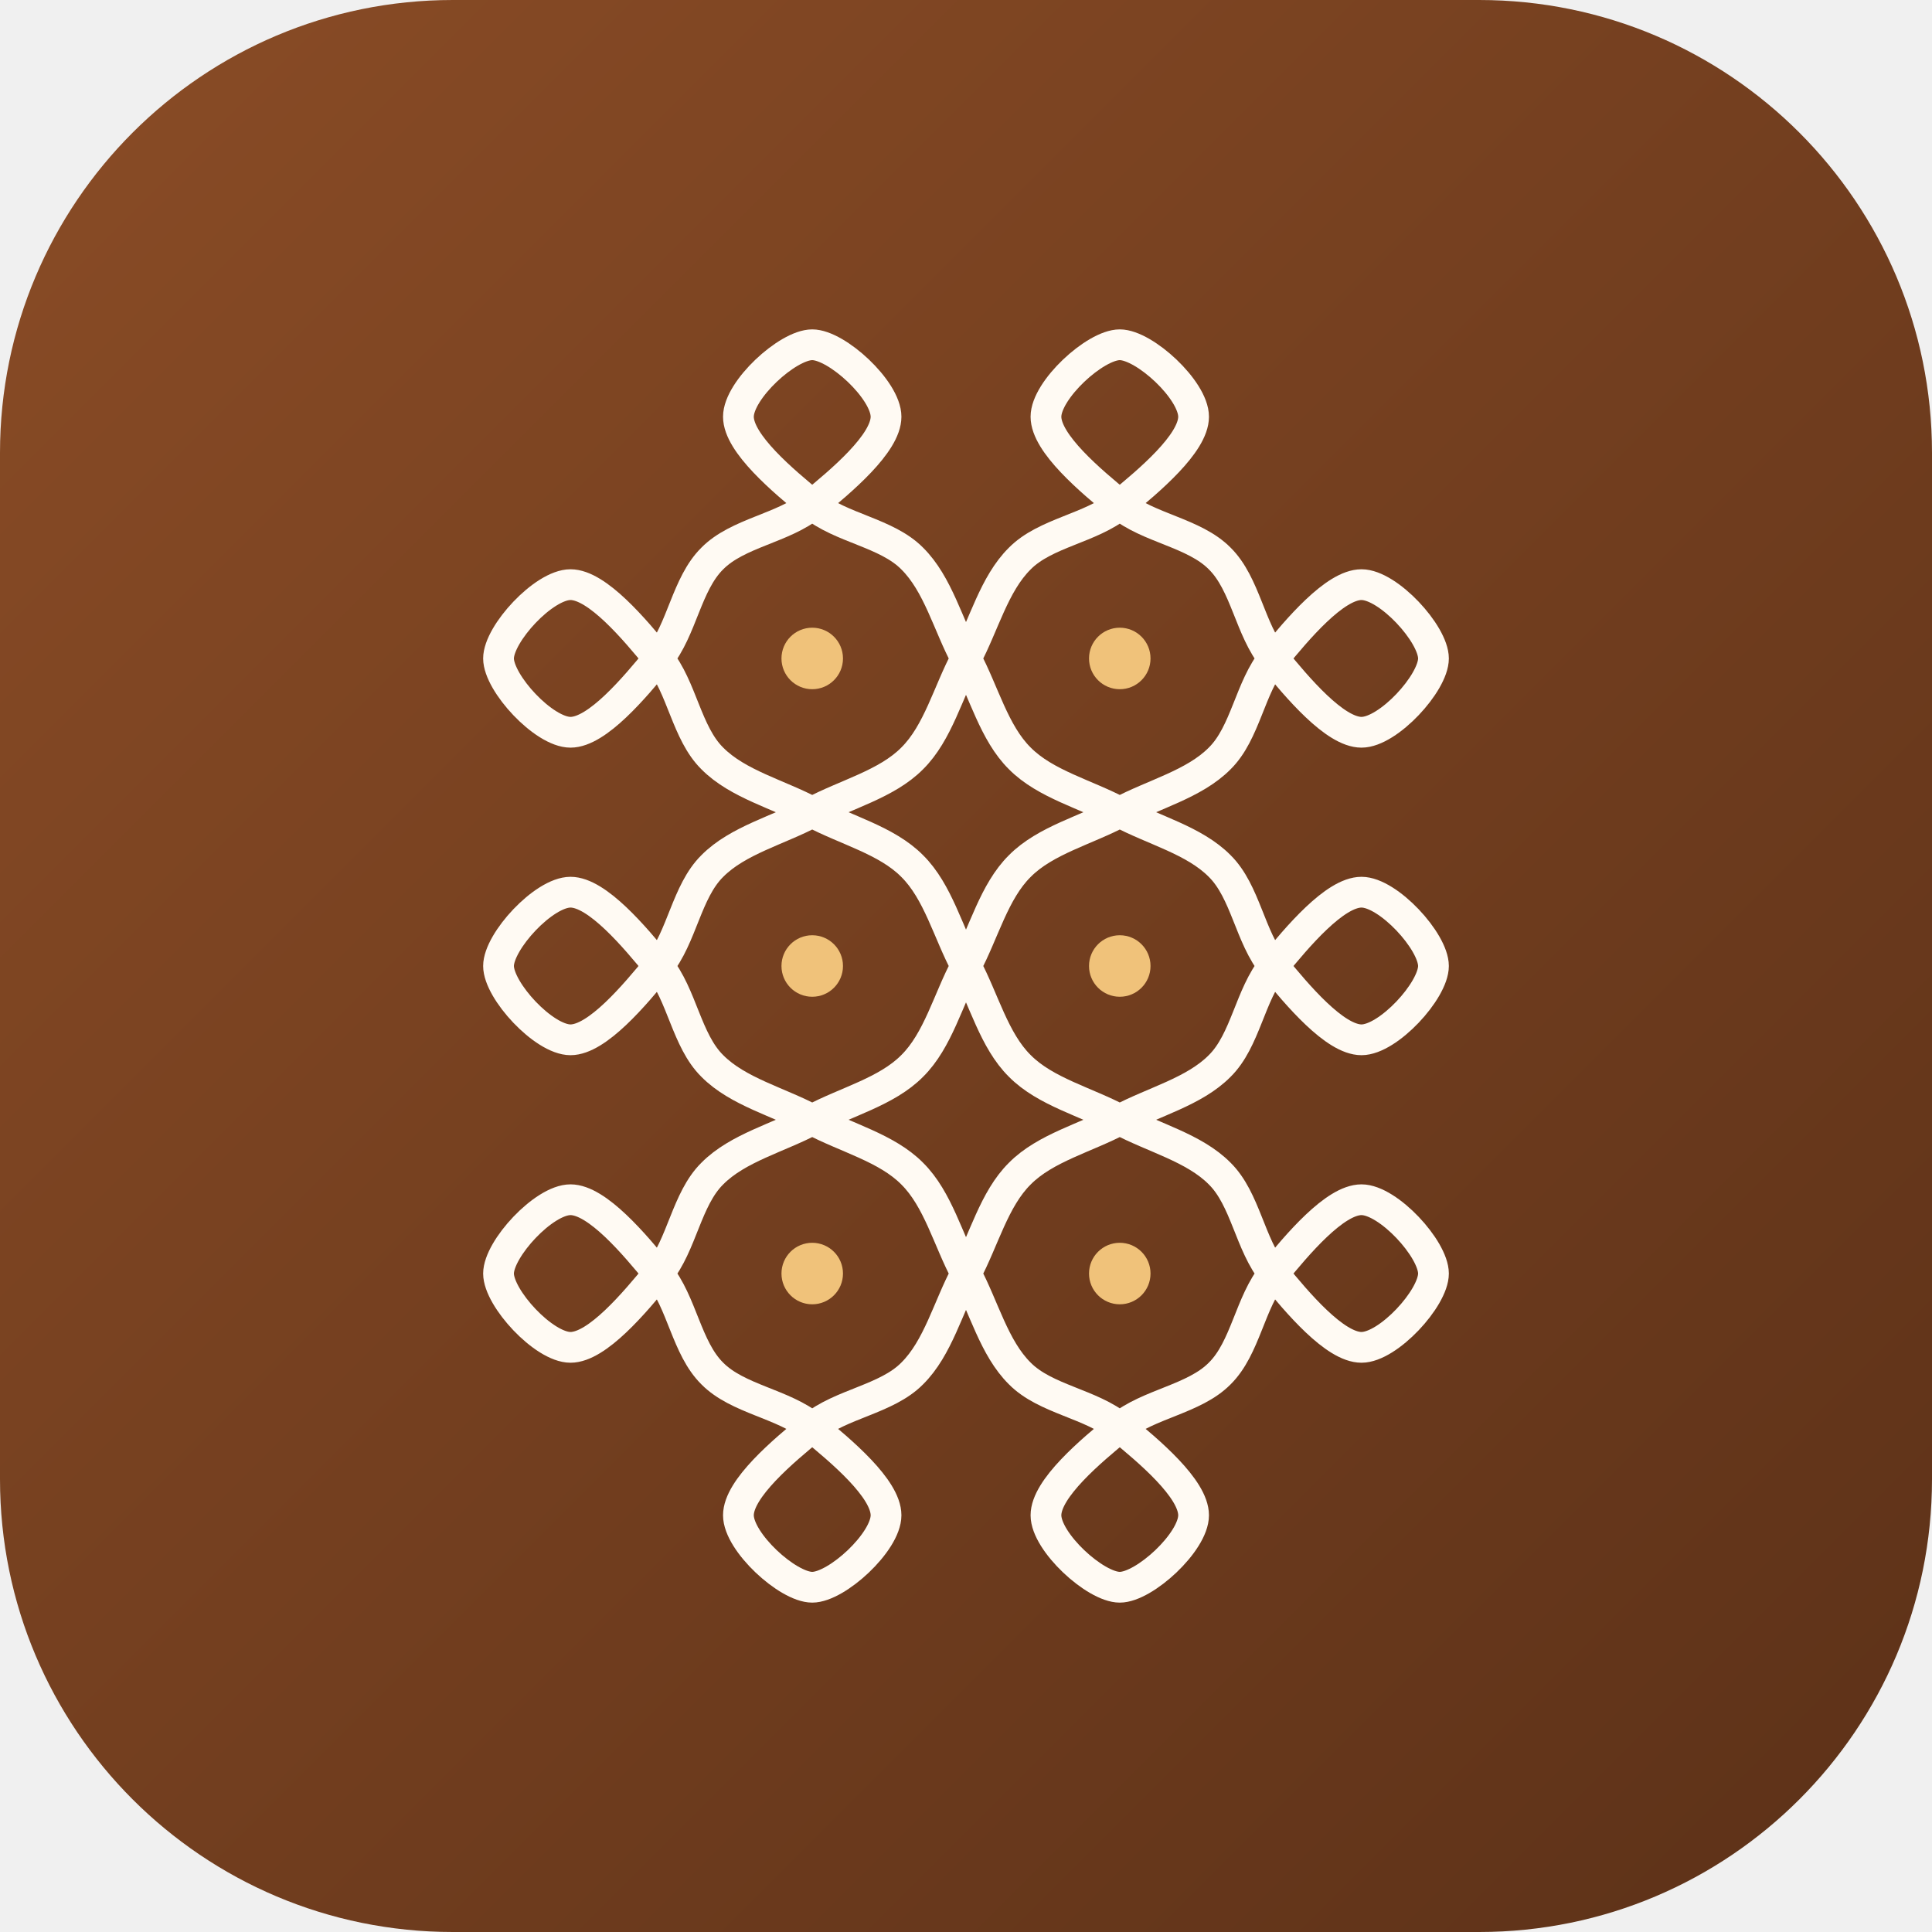
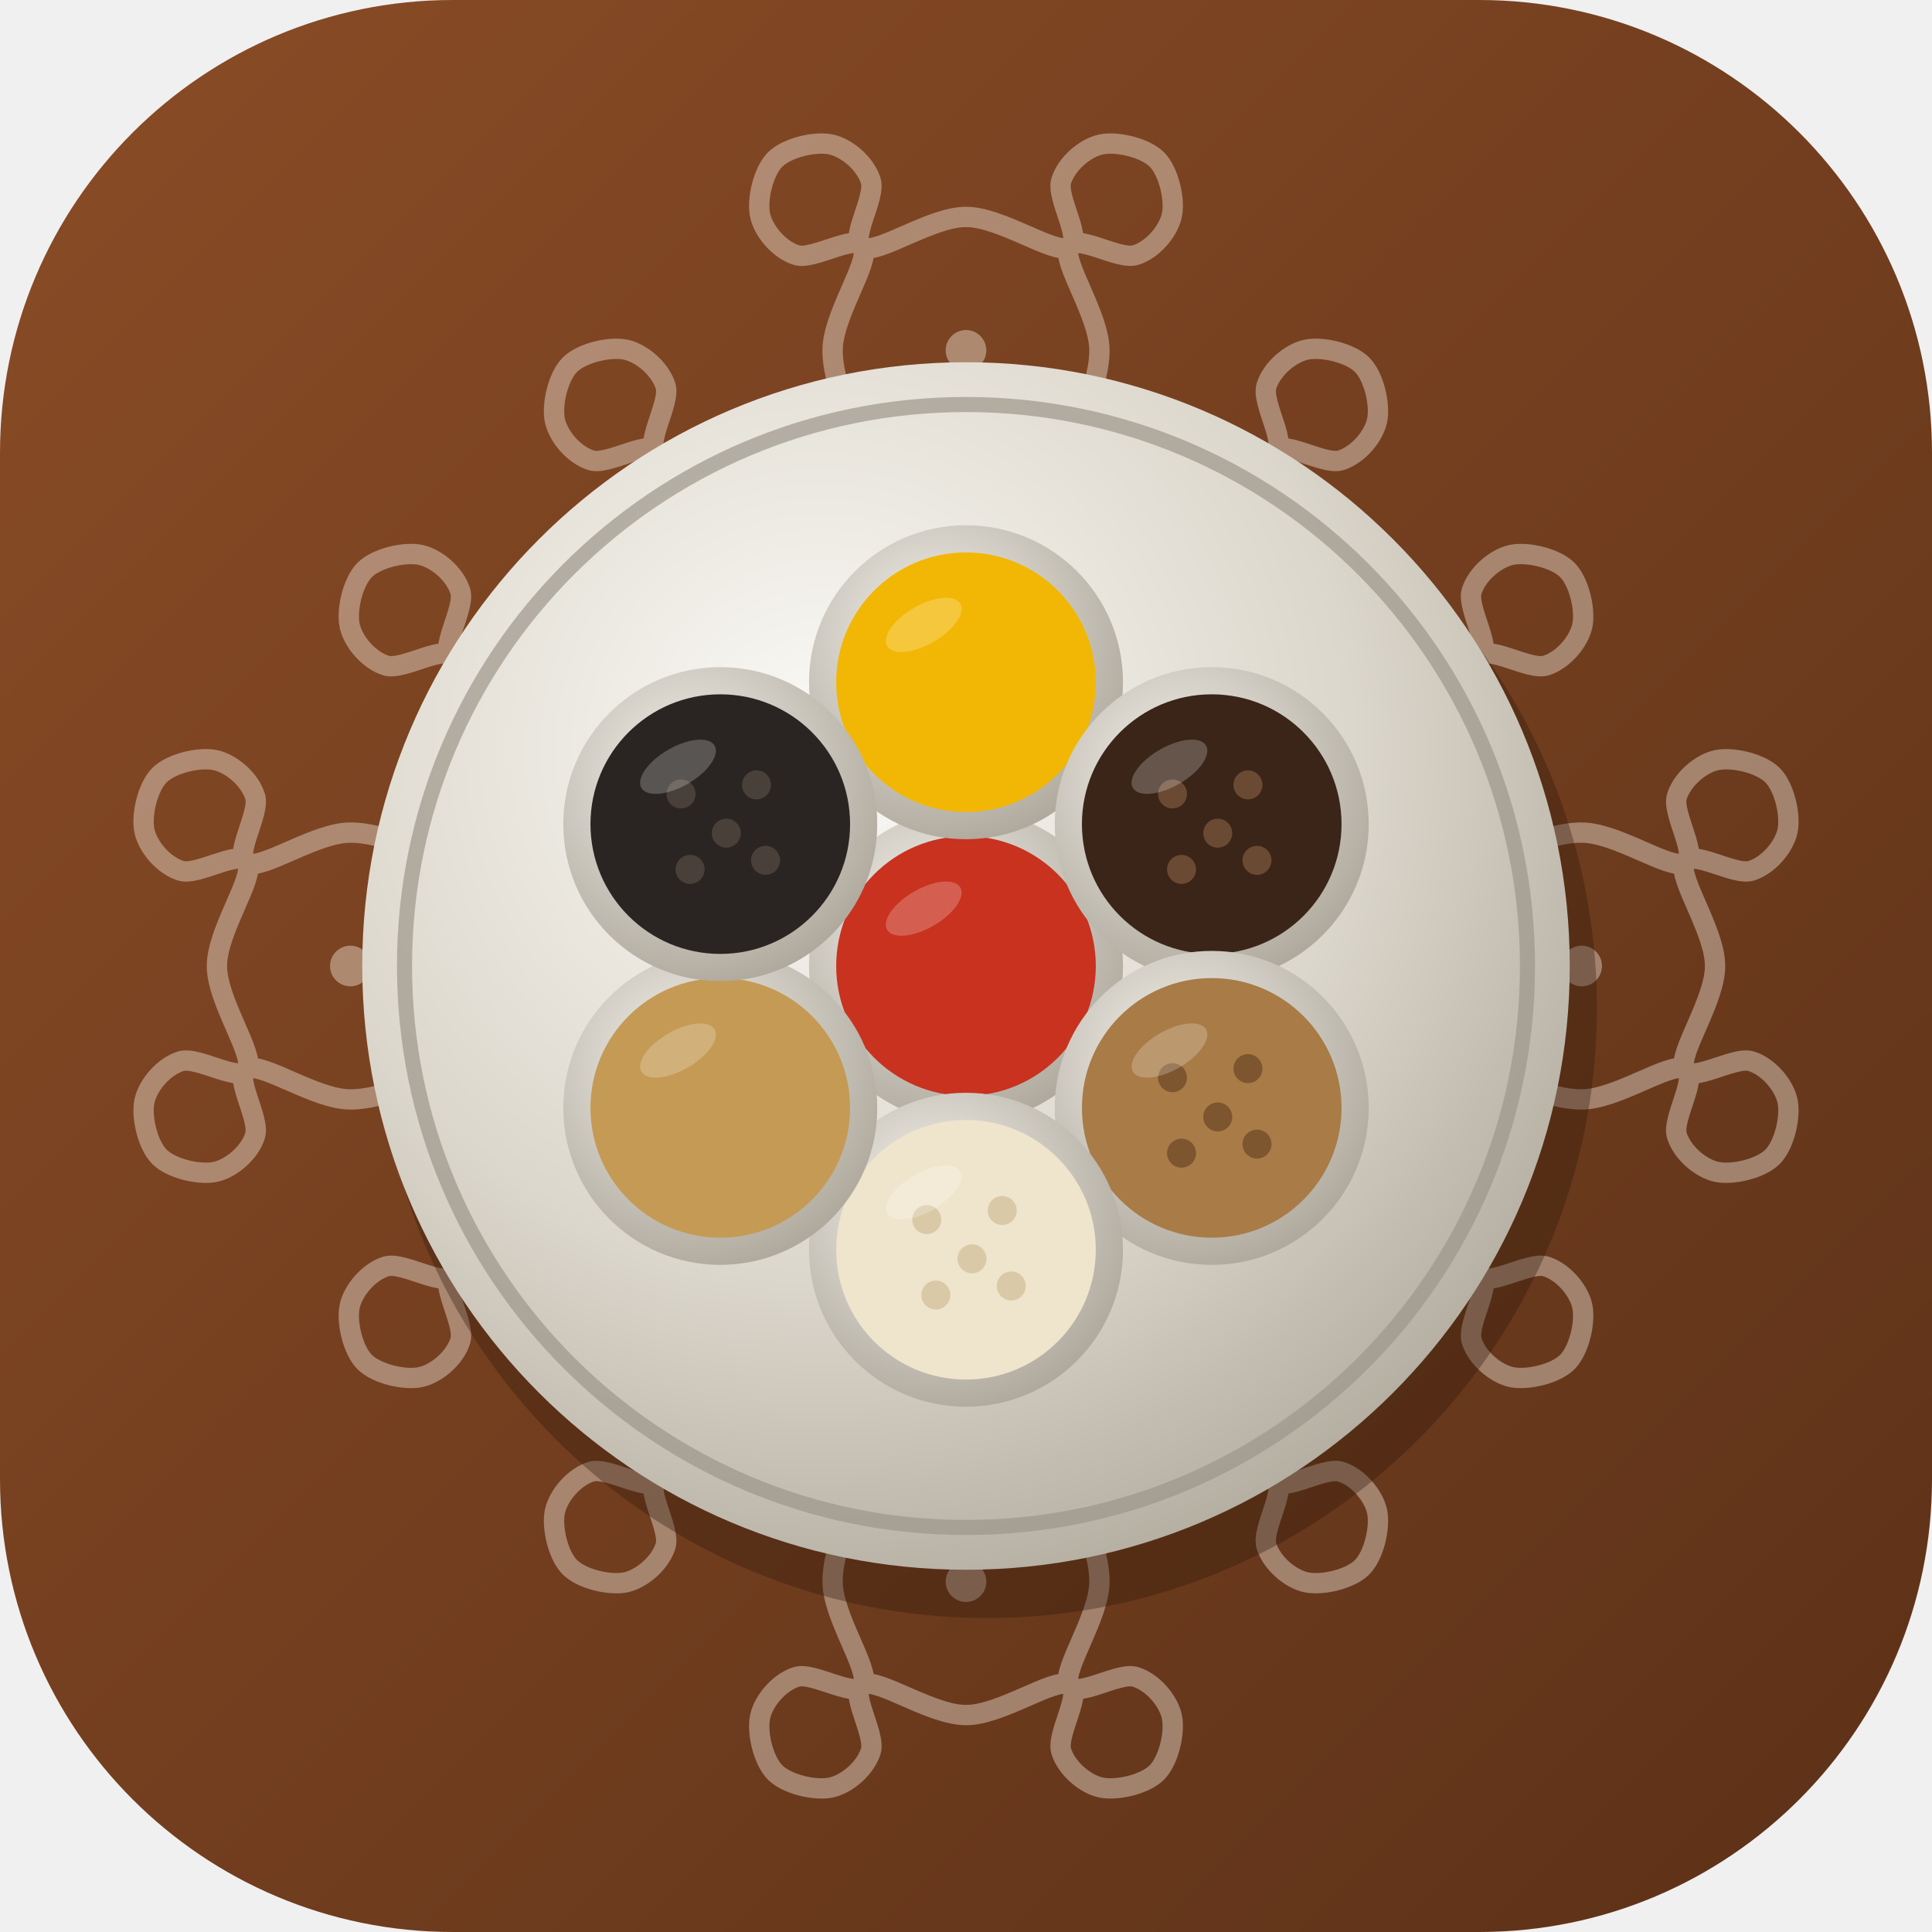
<svg xmlns="http://www.w3.org/2000/svg" viewBox="0 0 64 64" role="img" aria-label="Adupangarai">
  <defs>
-     <linearGradient id="t" x1="0" y1="0" x2="1" y2="1">
+     <linearGradient id="floor" x1="0" y1="0" x2="1" y2="1">
      <stop offset="0" stop-color="#8a4c26" />
      <stop offset="1" stop-color="#5c3118" />
    </linearGradient>
+     <radialGradient id="steel" cx=".38" cy=".32" r=".8">
+       <stop offset="0" stop-color="#fbfaf6" />
+       <stop offset=".55" stop-color="#dcd7cc" />
+       <stop offset="1" stop-color="#aaa396" />
+     </radialGradient>
+     <radialGradient id="cupRim" cx=".4" cy=".35" r=".8">
+       <stop offset="0" stop-color="#f4f2ec" />
+       <stop offset="1" stop-color="#a39c8f" />
+     </radialGradient>
  </defs>
-   <rect width="64" height="64" rx="15" fill="url(#t)" />
-   <g transform="translate(32 32) scale(10.1878) translate(-1 -1.5)">
-     <path d="M0.825 0.175C0.909 0.258 0.942 0.392 1.000 0.500C1.058 0.608 1.091 0.742 1.175 0.825C1.258 0.909 1.392 0.942 1.500 1.000C1.608 1.058 1.742 1.091 1.825 1.175C1.909 1.258 1.923 1.406 2.000 1.500C2.077 1.594 2.199 1.740 2.286 1.740C2.373 1.740 2.520 1.580 2.520 1.500C2.520 1.420 2.373 1.260 2.286 1.260C2.199 1.260 2.077 1.406 2.000 1.500C1.923 1.594 1.909 1.742 1.825 1.825C1.742 1.909 1.608 1.942 1.500 2.000C1.392 2.058 1.258 2.091 1.175 2.175C1.091 2.258 1.058 2.392 1.000 2.500C0.942 2.608 0.909 2.742 0.825 2.825C0.742 2.909 0.594 2.923 0.500 3.000C0.406 3.077 0.260 3.199 0.260 3.286C0.260 3.373 0.420 3.520 0.500 3.520C0.580 3.520 0.740 3.373 0.740 3.286C0.740 3.199 0.594 3.077 0.500 3.000C0.406 2.923 0.258 2.909 0.175 2.825C0.091 2.742 0.077 2.594 0.000 2.500C-0.077 2.406 -0.199 2.260 -0.286 2.260C-0.373 2.260 -0.520 2.420 -0.520 2.500C-0.520 2.580 -0.373 2.740 -0.286 2.740C-0.199 2.740 -0.077 2.594 0.000 2.500C0.077 2.406 0.091 2.258 0.175 2.175C0.258 2.091 0.392 2.058 0.500 2.000C0.608 1.942 0.742 1.909 0.825 1.825C0.909 1.742 0.942 1.608 1.000 1.500C1.058 1.392 1.091 1.258 1.175 1.175C1.258 1.091 1.392 1.058 1.500 1.000C1.608 0.942 1.742 0.909 1.825 0.825C1.909 0.742 1.923 0.594 2.000 0.500C2.077 0.406 2.199 0.260 2.286 0.260C2.373 0.260 2.520 0.420 2.520 0.500C2.520 0.580 2.373 0.740 2.286 0.740C2.199 0.740 2.077 0.594 2.000 0.500C1.923 0.406 1.909 0.258 1.825 0.175C1.742 0.091 1.594 0.077 1.500 0.000C1.406 -0.077 1.260 -0.199 1.260 -0.286C1.260 -0.373 1.420 -0.520 1.500 -0.520C1.580 -0.520 1.740 -0.373 1.740 -0.286C1.740 -0.199 1.594 -0.077 1.500 0.000C1.406 0.077 1.258 0.091 1.175 0.175C1.091 0.258 1.058 0.392 1.000 0.500C0.942 0.608 0.909 0.742 0.825 0.825C0.742 0.909 0.608 0.942 0.500 1.000C0.392 1.058 0.258 1.091 0.175 1.175C0.091 1.258 0.077 1.406 0.000 1.500C-0.077 1.594 -0.199 1.740 -0.286 1.740C-0.373 1.740 -0.520 1.580 -0.520 1.500C-0.520 1.420 -0.373 1.260 -0.286 1.260C-0.199 1.260 -0.077 1.406 0.000 1.500C0.077 1.594 0.091 1.742 0.175 1.825C0.258 1.909 0.392 1.942 0.500 2.000C0.608 2.058 0.742 2.091 0.825 2.175C0.909 2.258 0.942 2.392 1.000 2.500C1.058 2.608 1.091 2.742 1.175 2.825C1.258 2.909 1.406 2.923 1.500 3.000C1.594 3.077 1.740 3.199 1.740 3.286C1.740 3.373 1.580 3.520 1.500 3.520C1.420 3.520 1.260 3.373 1.260 3.286C1.260 3.199 1.406 3.077 1.500 3.000C1.594 2.923 1.742 2.909 1.825 2.825C1.909 2.742 1.923 2.594 2.000 2.500C2.077 2.406 2.199 2.260 2.286 2.260C2.373 2.260 2.520 2.420 2.520 2.500C2.520 2.580 2.373 2.740 2.286 2.740C2.199 2.740 2.077 2.594 2.000 2.500C1.923 2.406 1.909 2.258 1.825 2.175C1.742 2.091 1.608 2.058 1.500 2.000C1.392 1.942 1.258 1.909 1.175 1.825C1.091 1.742 1.058 1.608 1.000 1.500C0.942 1.392 0.909 1.258 0.825 1.175C0.742 1.091 0.608 1.058 0.500 1.000C0.392 0.942 0.258 0.909 0.175 0.825C0.091 0.742 0.077 0.594 0.000 0.500C-0.077 0.406 -0.199 0.260 -0.286 0.260C-0.373 0.260 -0.520 0.420 -0.520 0.500C-0.520 0.580 -0.373 0.740 -0.286 0.740C-0.199 0.740 -0.077 0.594 0.000 0.500C0.077 0.406 0.091 0.258 0.175 0.175C0.258 0.091 0.406 0.077 0.500 0.000C0.594 -0.077 0.740 -0.199 0.740 -0.286C0.740 -0.373 0.580 -0.520 0.500 -0.520C0.420 -0.520 0.260 -0.373 0.260 -0.286C0.260 -0.199 0.406 -0.077 0.500 0.000C0.594 0.077 0.742 0.091 0.825 0.175Z" fill="none" stroke="#fffaf3" stroke-width=".1" stroke-linecap="round" stroke-linejoin="round" />
-     <g fill="#f0c27a">
-       <circle cx="0.5" cy="0.5" r=".1" />
-       <circle cx="1.5" cy="0.5" r=".1" />
-       <circle cx="0.5" cy="1.5" r=".1" />
-       <circle cx="1.5" cy="1.5" r=".1" />
-       <circle cx="0.5" cy="2.5" r=".1" />
-       <circle cx="1.5" cy="2.5" r=".1" />
+   <rect width="64" height="64" rx="15" fill="url(#floor)" />
+   <g transform="translate(32 32) scale(9.614) rotate(45) translate(-2 -2)" opacity=".38">
+     <path d="M0.825 0.175C0.909 0.258 0.942 0.392 1.000 0.500C1.058 0.608 1.091 0.742 1.175 0.825C1.258 0.909 1.392 0.942 1.500 1.000C1.608 1.058 1.742 1.091 1.825 1.175C1.909 1.258 1.942 1.392 2.000 1.500C2.058 1.608 2.091 1.742 2.175 1.825C2.258 1.909 2.392 1.942 2.500 2.000C2.608 2.058 2.742 2.091 2.825 2.175C2.909 2.258 2.942 2.392 3.000 2.500C3.058 2.608 3.091 2.742 3.175 2.825C3.258 2.909 3.392 2.942 3.500 3.000C3.608 3.058 3.742 3.091 3.825 3.175C3.909 3.258 3.947 3.476 4.000 3.500C4.053 3.524 4.090 3.348 4.145 3.319C4.200 3.290 4.283 3.297 4.330 3.327C4.377 3.357 4.430 3.442 4.430 3.500C4.430 3.558 4.377 3.643 4.330 3.673C4.283 3.703 4.200 3.710 4.145 3.681C4.090 3.652 4.053 3.476 4.000 3.500C3.947 3.524 3.909 3.742 3.825 3.825C3.742 3.909 3.524 3.947 3.500 4.000C3.476 4.053 3.652 4.090 3.681 4.145C3.710 4.200 3.703 4.283 3.673 4.330C3.643 4.377 3.558 4.430 3.500 4.430C3.442 4.430 3.357 4.377 3.327 4.330C3.297 4.283 3.290 4.200 3.319 4.145C3.348 4.090 3.524 4.053 3.500 4.000C3.476 3.947 3.258 3.909 3.175 3.825C3.091 3.742 3.058 3.608 3.000 3.500C2.942 3.392 2.909 3.258 2.825 3.175C2.742 3.091 2.608 3.058 2.500 3.000C2.392 2.942 2.258 2.909 2.175 2.825C2.091 2.742 2.058 2.608 2.000 2.500C1.942 2.392 1.909 2.258 1.825 2.175C1.742 2.091 1.608 2.058 1.500 2.000C1.392 1.942 1.258 1.909 1.175 1.825C1.091 1.742 1.058 1.608 1.000 1.500C0.942 1.392 0.909 1.258 0.825 1.175C0.742 1.091 0.608 1.058 0.500 1.000C0.392 0.942 0.258 0.909 0.175 0.825C0.091 0.742 0.053 0.524 0.000 0.500C-0.053 0.476 -0.090 0.652 -0.145 0.681C-0.200 0.710 -0.283 0.703 -0.330 0.673C-0.377 0.643 -0.430 0.558 -0.430 0.500C-0.430 0.442 -0.377 0.357 -0.330 0.327C-0.283 0.297 -0.200 0.290 -0.145 0.319C-0.090 0.348 -0.053 0.524 0.000 0.500C0.053 0.476 0.091 0.258 0.175 0.175C0.258 0.091 0.476 0.053 0.500 0.000C0.524 -0.053 0.348 -0.090 0.319 -0.145C0.290 -0.200 0.297 -0.283 0.327 -0.330C0.357 -0.377 0.442 -0.430 0.500 -0.430C0.558 -0.430 0.643 -0.377 0.673 -0.330C0.703 -0.283 0.710 -0.200 0.681 -0.145C0.652 -0.090 0.476 -0.053 0.500 0.000C0.524 0.053 0.742 0.091 0.825 0.175Z M1.825 0.175C1.909 0.258 1.942 0.392 2.000 0.500C2.058 0.608 2.091 0.742 2.175 0.825C2.258 0.909 2.392 0.942 2.500 1.000C2.608 1.058 2.742 1.091 2.825 1.175C2.909 1.258 2.942 1.392 3.000 1.500C3.058 1.608 3.091 1.742 3.175 1.825C3.258 1.909 3.392 1.942 3.500 2.000C3.608 2.058 3.742 2.091 3.825 2.175C3.909 2.258 3.947 2.476 4.000 2.500C4.053 2.524 4.090 2.348 4.145 2.319C4.200 2.290 4.283 2.297 4.330 2.327C4.377 2.357 4.430 2.442 4.430 2.500C4.430 2.558 4.377 2.643 4.330 2.673C4.283 2.703 4.200 2.710 4.145 2.681C4.090 2.652 4.053 2.476 4.000 2.500C3.947 2.524 3.909 2.742 3.825 2.825C3.742 2.909 3.608 2.942 3.500 3.000C3.392 3.058 3.258 3.091 3.175 3.175C3.091 3.258 3.058 3.392 3.000 3.500C2.942 3.608 2.909 3.742 2.825 3.825C2.742 3.909 2.524 3.947 2.500 4.000C2.476 4.053 2.652 4.090 2.681 4.145C2.710 4.200 2.703 4.283 2.673 4.330C2.643 4.377 2.558 4.430 2.500 4.430C2.442 4.430 2.357 4.377 2.327 4.330C2.297 4.283 2.290 4.200 2.319 4.145C2.348 4.090 2.524 4.053 2.500 4.000C2.476 3.947 2.258 3.909 2.175 3.825C2.091 3.742 2.058 3.608 2.000 3.500C1.942 3.392 1.909 3.258 1.825 3.175C1.742 3.091 1.608 3.058 1.500 3.000C1.392 2.942 1.258 2.909 1.175 2.825C1.091 2.742 1.058 2.608 1.000 2.500C0.942 2.392 0.909 2.258 0.825 2.175C0.742 2.091 0.608 2.058 0.500 2.000C0.392 1.942 0.258 1.909 0.175 1.825C0.091 1.742 0.053 1.524 0.000 1.500C-0.053 1.476 -0.090 1.652 -0.145 1.681C-0.200 1.710 -0.283 1.703 -0.330 1.673C-0.377 1.643 -0.430 1.558 -0.430 1.500C-0.430 1.442 -0.377 1.357 -0.330 1.327C-0.283 1.297 -0.200 1.290 -0.145 1.319C-0.090 1.348 -0.053 1.524 0.000 1.500C0.053 1.476 0.091 1.258 0.175 1.175C0.258 1.091 0.392 1.058 0.500 1.000C0.608 0.942 0.742 0.909 0.825 0.825C0.909 0.742 0.942 0.608 1.000 0.500C1.058 0.392 1.091 0.258 1.175 0.175C1.258 0.091 1.476 0.053 1.500 0.000C1.524 -0.053 1.348 -0.090 1.319 -0.145C1.290 -0.200 1.297 -0.283 1.327 -0.330C1.357 -0.377 1.442 -0.430 1.500 -0.430C1.558 -0.430 1.643 -0.377 1.673 -0.330C1.703 -0.283 1.710 -0.200 1.681 -0.145C1.652 -0.090 1.476 -0.053 1.500 0.000C1.524 0.053 1.742 0.091 1.825 0.175Z M2.825 0.175C2.909 0.258 2.942 0.392 3.000 0.500C3.058 0.608 3.091 0.742 3.175 0.825C3.258 0.909 3.392 0.942 3.500 1.000C3.608 1.058 3.742 1.091 3.825 1.175C3.909 1.258 3.947 1.476 4.000 1.500C4.053 1.524 4.090 1.348 4.145 1.319C4.200 1.290 4.283 1.297 4.330 1.327C4.377 1.357 4.430 1.442 4.430 1.500C4.430 1.558 4.377 1.643 4.330 1.673C4.283 1.703 4.200 1.710 4.145 1.681C4.090 1.652 4.053 1.476 4.000 1.500C3.947 1.524 3.909 1.742 3.825 1.825C3.742 1.909 3.608 1.942 3.500 2.000C3.392 2.058 3.258 2.091 3.175 2.175C3.091 2.258 3.058 2.392 3.000 2.500C2.942 2.608 2.909 2.742 2.825 2.825C2.742 2.909 2.608 2.942 2.500 3.000C2.392 3.058 2.258 3.091 2.175 3.175C2.091 3.258 2.058 3.392 2.000 3.500C1.942 3.608 1.909 3.742 1.825 3.825C1.742 3.909 1.524 3.947 1.500 4.000C1.476 4.053 1.652 4.090 1.681 4.145C1.710 4.200 1.703 4.283 1.673 4.330C1.643 4.377 1.558 4.430 1.500 4.430C1.442 4.430 1.357 4.377 1.327 4.330C1.297 4.283 1.290 4.200 1.319 4.145C1.348 4.090 1.524 4.053 1.500 4.000C1.476 3.947 1.258 3.909 1.175 3.825C1.091 3.742 1.058 3.608 1.000 3.500C0.942 3.392 0.909 3.258 0.825 3.175C0.742 3.091 0.608 3.058 0.500 3.000C0.392 2.942 0.258 2.909 0.175 2.825C0.091 2.742 0.053 2.524 0.000 2.500C-0.053 2.476 -0.090 2.652 -0.145 2.681C-0.200 2.710 -0.283 2.703 -0.330 2.673C-0.377 2.643 -0.430 2.558 -0.430 2.500C-0.430 2.442 -0.377 2.357 -0.330 2.327C-0.283 2.297 -0.200 2.290 -0.145 2.319C-0.090 2.348 -0.053 2.524 0.000 2.500C0.053 2.476 0.091 2.258 0.175 2.175C0.258 2.091 0.392 2.058 0.500 2.000C0.608 1.942 0.742 1.909 0.825 1.825C0.909 1.742 0.942 1.608 1.000 1.500C1.058 1.392 1.091 1.258 1.175 1.175C1.258 1.091 1.392 1.058 1.500 1.000C1.608 0.942 1.742 0.909 1.825 0.825C1.909 0.742 1.942 0.608 2.000 0.500C2.058 0.392 2.091 0.258 2.175 0.175C2.258 0.091 2.476 0.053 2.500 0.000C2.524 -0.053 2.348 -0.090 2.319 -0.145C2.290 -0.200 2.297 -0.283 2.327 -0.330C2.357 -0.377 2.442 -0.430 2.500 -0.430C2.558 -0.430 2.643 -0.377 2.673 -0.330C2.703 -0.283 2.710 -0.200 2.681 -0.145C2.652 -0.090 2.476 -0.053 2.500 0.000C2.524 0.053 2.742 0.091 2.825 0.175Z M3.825 0.175C3.909 0.258 3.947 0.476 4.000 0.500C4.053 0.524 4.090 0.348 4.145 0.319C4.200 0.290 4.283 0.297 4.330 0.327C4.377 0.357 4.430 0.442 4.430 0.500C4.430 0.558 4.377 0.643 4.330 0.673C4.283 0.703 4.200 0.710 4.145 0.681C4.090 0.652 4.053 0.476 4.000 0.500C3.947 0.524 3.909 0.742 3.825 0.825C3.742 0.909 3.608 0.942 3.500 1.000C3.392 1.058 3.258 1.091 3.175 1.175C3.091 1.258 3.058 1.392 3.000 1.500C2.942 1.608 2.909 1.742 2.825 1.825C2.742 1.909 2.608 1.942 2.500 2.000C2.392 2.058 2.258 2.091 2.175 2.175C2.091 2.258 2.058 2.392 2.000 2.500C1.942 2.608 1.909 2.742 1.825 2.825C1.742 2.909 1.608 2.942 1.500 3.000C1.392 3.058 1.258 3.091 1.175 3.175C1.091 3.258 1.058 3.392 1.000 3.500C0.942 3.608 0.909 3.742 0.825 3.825C0.742 3.909 0.524 3.947 0.500 4.000C0.476 4.053 0.652 4.090 0.681 4.145C0.710 4.200 0.703 4.283 0.673 4.330C0.643 4.377 0.558 4.430 0.500 4.430C0.442 4.430 0.357 4.377 0.327 4.330C0.297 4.283 0.290 4.200 0.319 4.145C0.348 4.090 0.524 4.053 0.500 4.000C0.476 3.947 0.258 3.909 0.175 3.825C0.091 3.742 0.053 3.524 0.000 3.500C-0.053 3.476 -0.090 3.652 -0.145 3.681C-0.200 3.710 -0.283 3.703 -0.330 3.673C-0.377 3.643 -0.430 3.558 -0.430 3.500C-0.430 3.442 -0.377 3.357 -0.330 3.327C-0.283 3.297 -0.200 3.290 -0.145 3.319C-0.090 3.348 -0.053 3.524 0.000 3.500C0.053 3.476 0.091 3.258 0.175 3.175C0.258 3.091 0.392 3.058 0.500 3.000C0.608 2.942 0.742 2.909 0.825 2.825C0.909 2.742 0.942 2.608 1.000 2.500C1.058 2.392 1.091 2.258 1.175 2.175C1.258 2.091 1.392 2.058 1.500 2.000C1.608 1.942 1.742 1.909 1.825 1.825C1.909 1.742 1.942 1.608 2.000 1.500C2.058 1.392 2.091 1.258 2.175 1.175C2.258 1.091 2.392 1.058 2.500 1.000C2.608 0.942 2.742 0.909 2.825 0.825C2.909 0.742 2.942 0.608 3.000 0.500C3.058 0.392 3.091 0.258 3.175 0.175C3.258 0.091 3.476 0.053 3.500 0.000C3.524 -0.053 3.348 -0.090 3.319 -0.145C3.290 -0.200 3.297 -0.283 3.327 -0.330C3.357 -0.377 3.442 -0.430 3.500 -0.430C3.558 -0.430 3.643 -0.377 3.673 -0.330C3.703 -0.283 3.710 -0.200 3.681 -0.145C3.652 -0.090 3.476 -0.053 3.500 0.000C3.524 0.053 3.742 0.091 3.825 0.175Z" fill="none" stroke="#fffaf3" stroke-width=".07" stroke-linecap="round" />
+     <g fill="#fffaf3">
+       <circle cx="0.5" cy="0.5" r=".07" />
+       <circle cx="1.5" cy="0.5" r=".07" />
+       <circle cx="2.5" cy="0.5" r=".07" />
+       <circle cx="3.5" cy="0.5" r=".07" />
+       <circle cx="0.5" cy="1.5" r=".07" />
+       <circle cx="1.5" cy="1.5" r=".07" />
+       <circle cx="2.5" cy="1.5" r=".07" />
+       <circle cx="3.5" cy="1.5" r=".07" />
+       <circle cx="0.5" cy="2.5" r=".07" />
+       <circle cx="1.5" cy="2.5" r=".07" />
+       <circle cx="2.5" cy="2.5" r=".07" />
+       <circle cx="3.5" cy="2.5" r=".07" />
+       <circle cx="0.5" cy="3.5" r=".07" />
+       <circle cx="1.5" cy="3.5" r=".07" />
+       <circle cx="2.5" cy="3.5" r=".07" />
+       <circle cx="3.5" cy="3.5" r=".07" />
+       <circle cx="1" cy="1" r=".07" />
+       <circle cx="2" cy="1" r=".07" />
+       <circle cx="3" cy="1" r=".07" />
+       <circle cx="1" cy="2" r=".07" />
+       <circle cx="2" cy="2" r=".07" />
+       <circle cx="3" cy="2" r=".07" />
+       <circle cx="1" cy="3" r=".07" />
+       <circle cx="2" cy="3" r=".07" />
+       <circle cx="3" cy="3" r=".07" />
    </g>
  </g>
+   <circle cx="32.7" cy="33.4" r="20.2" fill="#2e160a" opacity=".35" />
+   <circle cx="32" cy="32" r="20" fill="url(#steel)" />
+   <circle cx="32" cy="32" r="18.6" fill="none" stroke="#9d968a" stroke-width=".5" opacity=".7" />
+   <circle cx="32.00" cy="32.00" r="5.2" fill="url(#cupRim)" />
+   <circle cx="32.00" cy="32.00" r="4.3" fill="#c8321f" />
+   <ellipse cx="30.60" cy="30.10" rx="1.4" ry=".65" fill="#fff" opacity=".22" transform="rotate(-30 30.60 30.10)" />
+   <circle cx="32.00" cy="22.60" r="5.2" fill="url(#cupRim)" />
+   <circle cx="32.00" cy="22.60" r="4.3" fill="#f2b705" />
+   <ellipse cx="30.60" cy="20.70" rx="1.4" ry=".65" fill="#fff" opacity=".22" transform="rotate(-30 30.60 20.70)" />
+   <circle cx="40.14" cy="27.30" r="5.2" fill="url(#cupRim)" />
+   <circle cx="40.14" cy="27.30" r="4.3" fill="#3a2518" />
+   <circle cx="38.84" cy="26.30" r=".48" fill="#6b4a33" />
+   <circle cx="41.34" cy="26.00" r=".48" fill="#6b4a33" />
+   <circle cx="40.34" cy="27.60" r=".48" fill="#6b4a33" />
+   <circle cx="39.14" cy="28.80" r=".48" fill="#6b4a33" />
+   <circle cx="41.64" cy="28.50" r=".48" fill="#6b4a33" />
+   <ellipse cx="38.74" cy="25.40" rx="1.4" ry=".65" fill="#fff" opacity=".22" transform="rotate(-30 38.74 25.40)" />
+   <circle cx="40.14" cy="36.70" r="5.2" fill="url(#cupRim)" />
+   <circle cx="40.14" cy="36.70" r="4.3" fill="#a97b47" />
+   <circle cx="38.84" cy="35.70" r=".48" fill="#7d5630" />
+   <circle cx="41.34" cy="35.40" r=".48" fill="#7d5630" />
+   <circle cx="40.34" cy="37.00" r=".48" fill="#7d5630" />
+   <circle cx="39.14" cy="38.20" r=".48" fill="#7d5630" />
+   <circle cx="41.64" cy="37.90" r=".48" fill="#7d5630" />
+   <ellipse cx="38.74" cy="34.80" rx="1.4" ry=".65" fill="#fff" opacity=".22" transform="rotate(-30 38.74 34.80)" />
+   <circle cx="32.00" cy="41.40" r="5.2" fill="url(#cupRim)" />
+   <circle cx="32.00" cy="41.40" r="4.3" fill="#efe4cc" />
+   <circle cx="30.70" cy="40.40" r=".48" fill="#d9c9a6" />
+   <circle cx="33.20" cy="40.10" r=".48" fill="#d9c9a6" />
+   <circle cx="32.20" cy="41.70" r=".48" fill="#d9c9a6" />
+   <circle cx="31.00" cy="42.90" r=".48" fill="#d9c9a6" />
+   <circle cx="33.50" cy="42.60" r=".48" fill="#d9c9a6" />
+   <ellipse cx="30.60" cy="39.50" rx="1.4" ry=".65" fill="#fff" opacity=".22" transform="rotate(-30 30.60 39.50)" />
+   <circle cx="23.86" cy="36.70" r="5.2" fill="url(#cupRim)" />
+   <circle cx="23.86" cy="36.70" r="4.3" fill="#c49a55" />
+   <ellipse cx="22.46" cy="34.80" rx="1.4" ry=".65" fill="#fff" opacity=".22" transform="rotate(-30 22.46 34.80)" />
+   <circle cx="23.86" cy="27.30" r="5.2" fill="url(#cupRim)" />
+   <circle cx="23.86" cy="27.30" r="4.3" fill="#2a2522" />
+   <circle cx="22.56" cy="26.30" r=".48" fill="#4a403a" />
+   <circle cx="25.06" cy="26.00" r=".48" fill="#4a403a" />
+   <circle cx="24.06" cy="27.60" r=".48" fill="#4a403a" />
+   <circle cx="22.86" cy="28.80" r=".48" fill="#4a403a" />
+   <circle cx="25.36" cy="28.50" r=".48" fill="#4a403a" />
+   <ellipse cx="22.46" cy="25.40" rx="1.4" ry=".65" fill="#fff" opacity=".22" transform="rotate(-30 22.46 25.40)" />
</svg>
